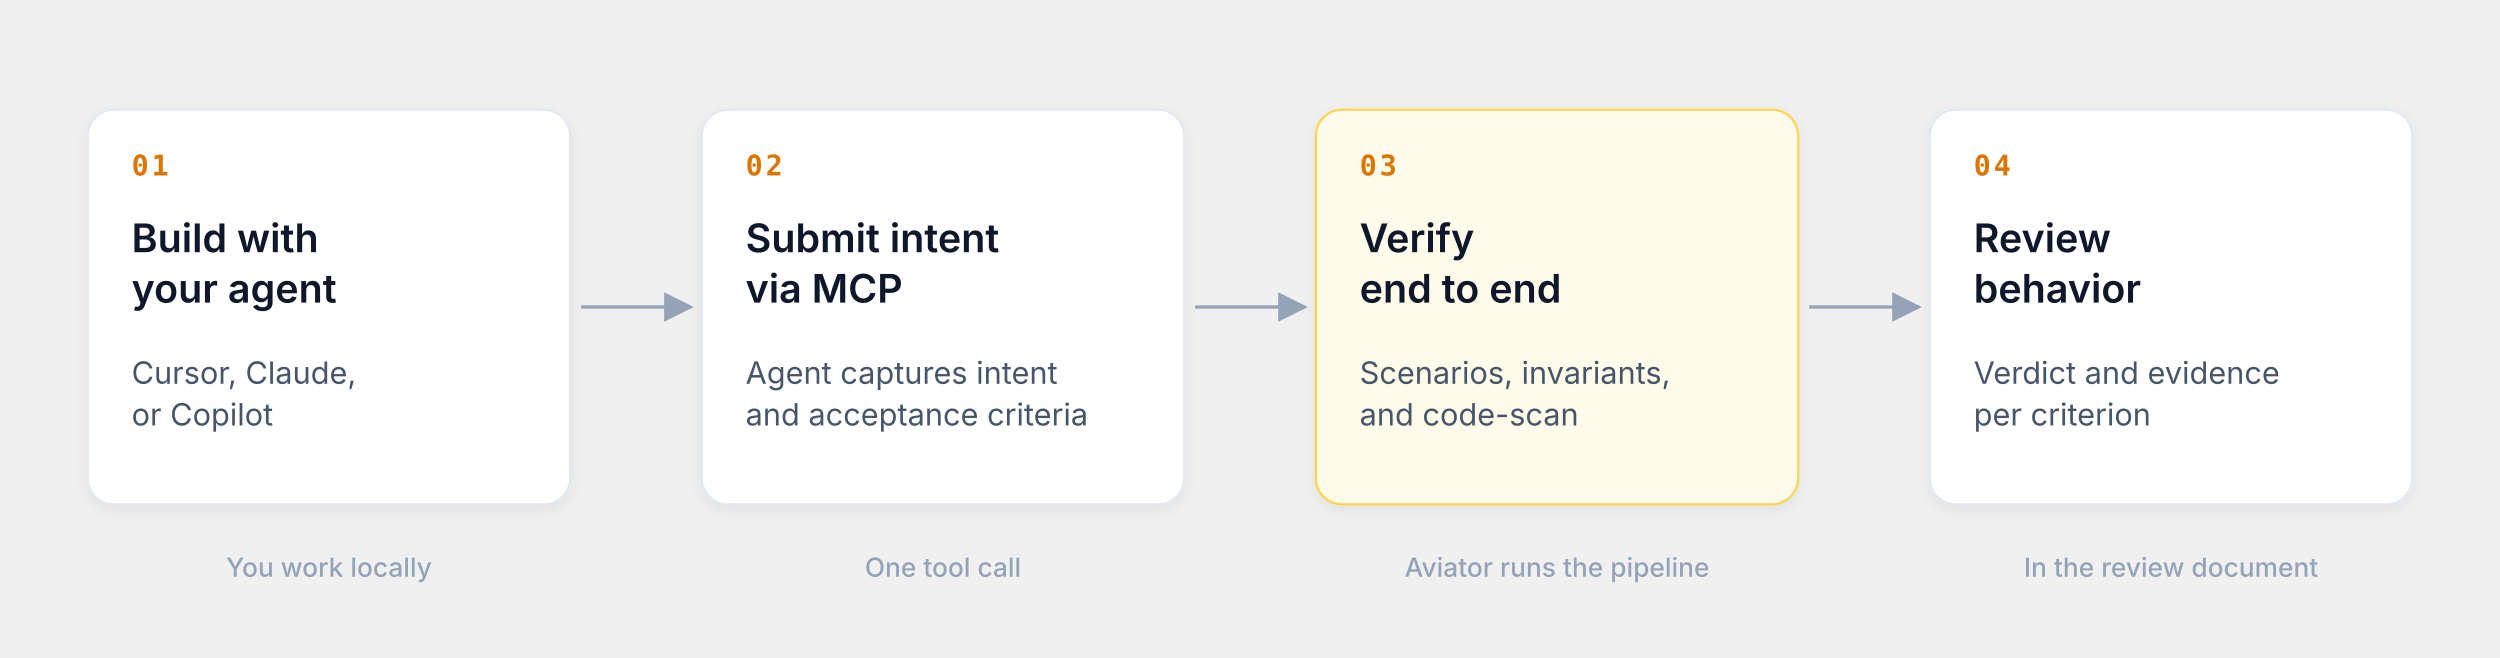
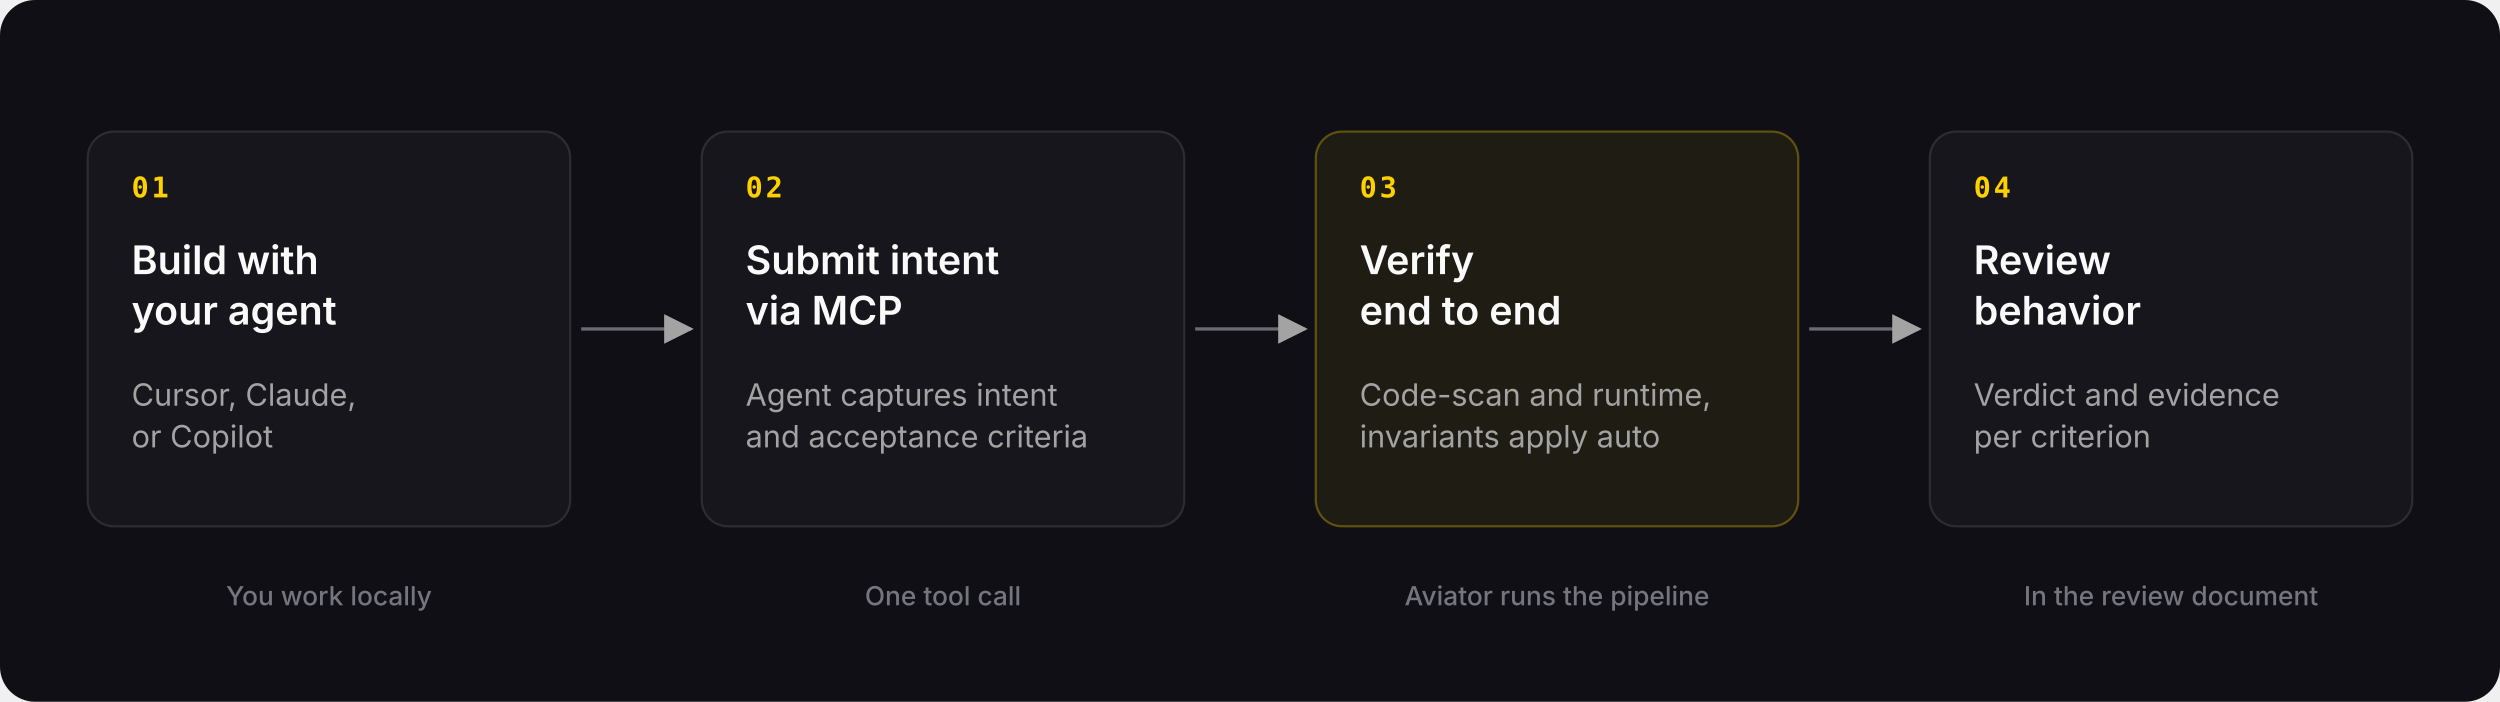
- <svg xmlns="http://www.w3.org/2000/svg" viewBox="0 0 1140 300" role="img" aria-labelledby="title desc">
+ <svg xmlns="http://www.w3.org/2000/svg" viewBox="0 0 1140 320" role="img" aria-labelledby="title desc">
  <defs>
-     <filter id="card-shadow" x="-10%" y="-10%" width="120%" height="130%">
-       <feDropShadow dx="0" dy="2" stdDeviation="3" flood-opacity="0.07" />
-     </filter>
    <marker id="arrow" viewBox="0 0 10 10" refX="9" refY="5" markerWidth="9" markerHeight="9" orient="auto-start-reverse">
-       <path d="M 0 0 L 10 5 L 0 10 z" fill="#94a3b8" />
+       <path d="M 0 0 L 10 5 L 0 10 z" fill="#a3a3a3" />
    </marker>
    <style>
-       .num   { font: 700 13px ui-monospace, SFMono-Regular, Menlo, monospace; fill: #d97706; letter-spacing: 0.1em; }
-       .ttl   { font: 600 18px -apple-system, "Segoe UI", system-ui, sans-serif; fill: #0f172a; }
-       .sub   { font: 400 14px -apple-system, "Segoe UI", system-ui, sans-serif; fill: #475569; }
-       .cap   { font: 500 12px -apple-system, "Segoe UI", system-ui, sans-serif; fill: #94a3b8; }
-       .card  { fill: #ffffff; stroke: #e2e8f0; stroke-width: 1; }
-       .accent{ fill: #fffbeb; stroke: #fcd34d; stroke-width: 1; }
-       .rail  { stroke: #94a3b8; stroke-width: 1.5; fill: none; }
+       .surface { fill: #0f0f15; }
+       .card    { fill: #16161c; stroke: #2c2c35; stroke-width: 1; }
+       .num     { font: 700 13px ui-monospace, SFMono-Regular, Menlo, monospace; fill: #ffd000; letter-spacing: 0.1em; }
+       .ttl     { font: 600 18px -apple-system, "Segoe UI", system-ui, sans-serif; fill: #fafafa; }
+       .sub     { font: 400 14px -apple-system, "Segoe UI", system-ui, sans-serif; fill: #a3a3a3; }
+       .cap     { font: 500 12px -apple-system, "Segoe UI", system-ui, sans-serif; fill: #75757f; }
+       .rail    { stroke: #6a6a76; stroke-width: 1.5; fill: none; }
    </style>
  </defs>
-   <g filter="url(#card-shadow)">
-     <rect class="card" x="40" y="50" width="220" height="180" rx="12" />
-   </g>
-   <text class="num" x="60" y="80">01</text>
-   <text class="ttl" x="60" y="115">Build with</text>
-   <text class="ttl" x="60" y="138">your agent</text>
-   <text class="sub" x="60" y="175">Cursor, Claude,</text>
-   <text class="sub" x="60" y="194">or Copilot</text>
-   <line class="rail" x1="265" y1="140" x2="315" y2="140" marker-end="url(#arrow)" />
-   <g filter="url(#card-shadow)">
-     <rect class="card" x="320" y="50" width="220" height="180" rx="12" />
-   </g>
-   <text class="num" x="340" y="80">02</text>
-   <text class="ttl" x="340" y="115">Submit intent</text>
-   <text class="ttl" x="340" y="138">via MCP</text>
-   <text class="sub" x="340" y="175">Agent captures intent</text>
-   <text class="sub" x="340" y="194">and acceptance criteria</text>
-   <line class="rail" x1="545" y1="140" x2="595" y2="140" marker-end="url(#arrow)" />
-   <g filter="url(#card-shadow)">
-     <rect class="accent" x="600" y="50" width="220" height="180" rx="12" />
-   </g>
-   <text class="num" x="620" y="80">03</text>
-   <text class="ttl" x="620" y="115">Verify</text>
-   <text class="ttl" x="620" y="138">end to end</text>
-   <text class="sub" x="620" y="175">Scenarios, invariants,</text>
-   <text class="sub" x="620" y="194">and code-scan</text>
-   <line class="rail" x1="825" y1="140" x2="875" y2="140" marker-end="url(#arrow)" />
-   <g filter="url(#card-shadow)">
-     <rect class="card" x="880" y="50" width="220" height="180" rx="12" />
-   </g>
-   <text class="num" x="900" y="80">04</text>
-   <text class="ttl" x="900" y="115">Review</text>
-   <text class="ttl" x="900" y="138">behavior</text>
-   <text class="sub" x="900" y="175">Verdict and evidence</text>
-   <text class="sub" x="900" y="194">per criterion</text>
-   <text class="cap" x="150" y="263" text-anchor="middle">You work locally</text>
-   <text class="cap" x="430" y="263" text-anchor="middle">One tool call</text>
-   <text class="cap" x="710" y="263" text-anchor="middle">Aviator runs the pipeline</text>
-   <text class="cap" x="990" y="263" text-anchor="middle">In the review document</text>
+   <rect class="surface" x="0" y="0" width="1140" height="320" rx="16" />
+   <rect class="card" x="40" y="60" width="220" height="180" rx="12" />
+   <text class="num" x="60" y="90">01</text>
+   <text class="ttl" x="60" y="125">Build with</text>
+   <text class="ttl" x="60" y="148">your agent</text>
+   <text class="sub" x="60" y="185">Cursor, Claude,</text>
+   <text class="sub" x="60" y="204">or Copilot</text>
+   <line class="rail" x1="265" y1="150" x2="315" y2="150" marker-end="url(#arrow)" />
+   <rect class="card" x="320" y="60" width="220" height="180" rx="12" />
+   <text class="num" x="340" y="90">02</text>
+   <text class="ttl" x="340" y="125">Submit intent</text>
+   <text class="ttl" x="340" y="148">via MCP</text>
+   <text class="sub" x="340" y="185">Agent captures intent</text>
+   <text class="sub" x="340" y="204">and acceptance criteria</text>
+   <line class="rail" x1="545" y1="150" x2="595" y2="150" marker-end="url(#arrow)" />
+   <rect x="600" y="60" width="220" height="180" rx="12" fill="#ffd000" fill-opacity="0.07" stroke="#ffd000" stroke-opacity="0.32" stroke-width="1" />
+   <text class="num" x="620" y="90">03</text>
+   <text class="ttl" x="620" y="125">Verify</text>
+   <text class="ttl" x="620" y="148">end to end</text>
+   <text class="sub" x="620" y="185">Code-scan and runtime,</text>
+   <text class="sub" x="620" y="204">invariants apply auto</text>
+   <line class="rail" x1="825" y1="150" x2="875" y2="150" marker-end="url(#arrow)" />
+   <rect class="card" x="880" y="60" width="220" height="180" rx="12" />
+   <text class="num" x="900" y="90">04</text>
+   <text class="ttl" x="900" y="125">Review</text>
+   <text class="ttl" x="900" y="148">behavior</text>
+   <text class="sub" x="900" y="185">Verdict and evidence</text>
+   <text class="sub" x="900" y="204">per criterion</text>
+   <text class="cap" x="150" y="276" text-anchor="middle">You work locally</text>
+   <text class="cap" x="430" y="276" text-anchor="middle">One tool call</text>
+   <text class="cap" x="710" y="276" text-anchor="middle">Aviator runs the pipeline</text>
+   <text class="cap" x="990" y="276" text-anchor="middle">In the review document</text>
</svg>
